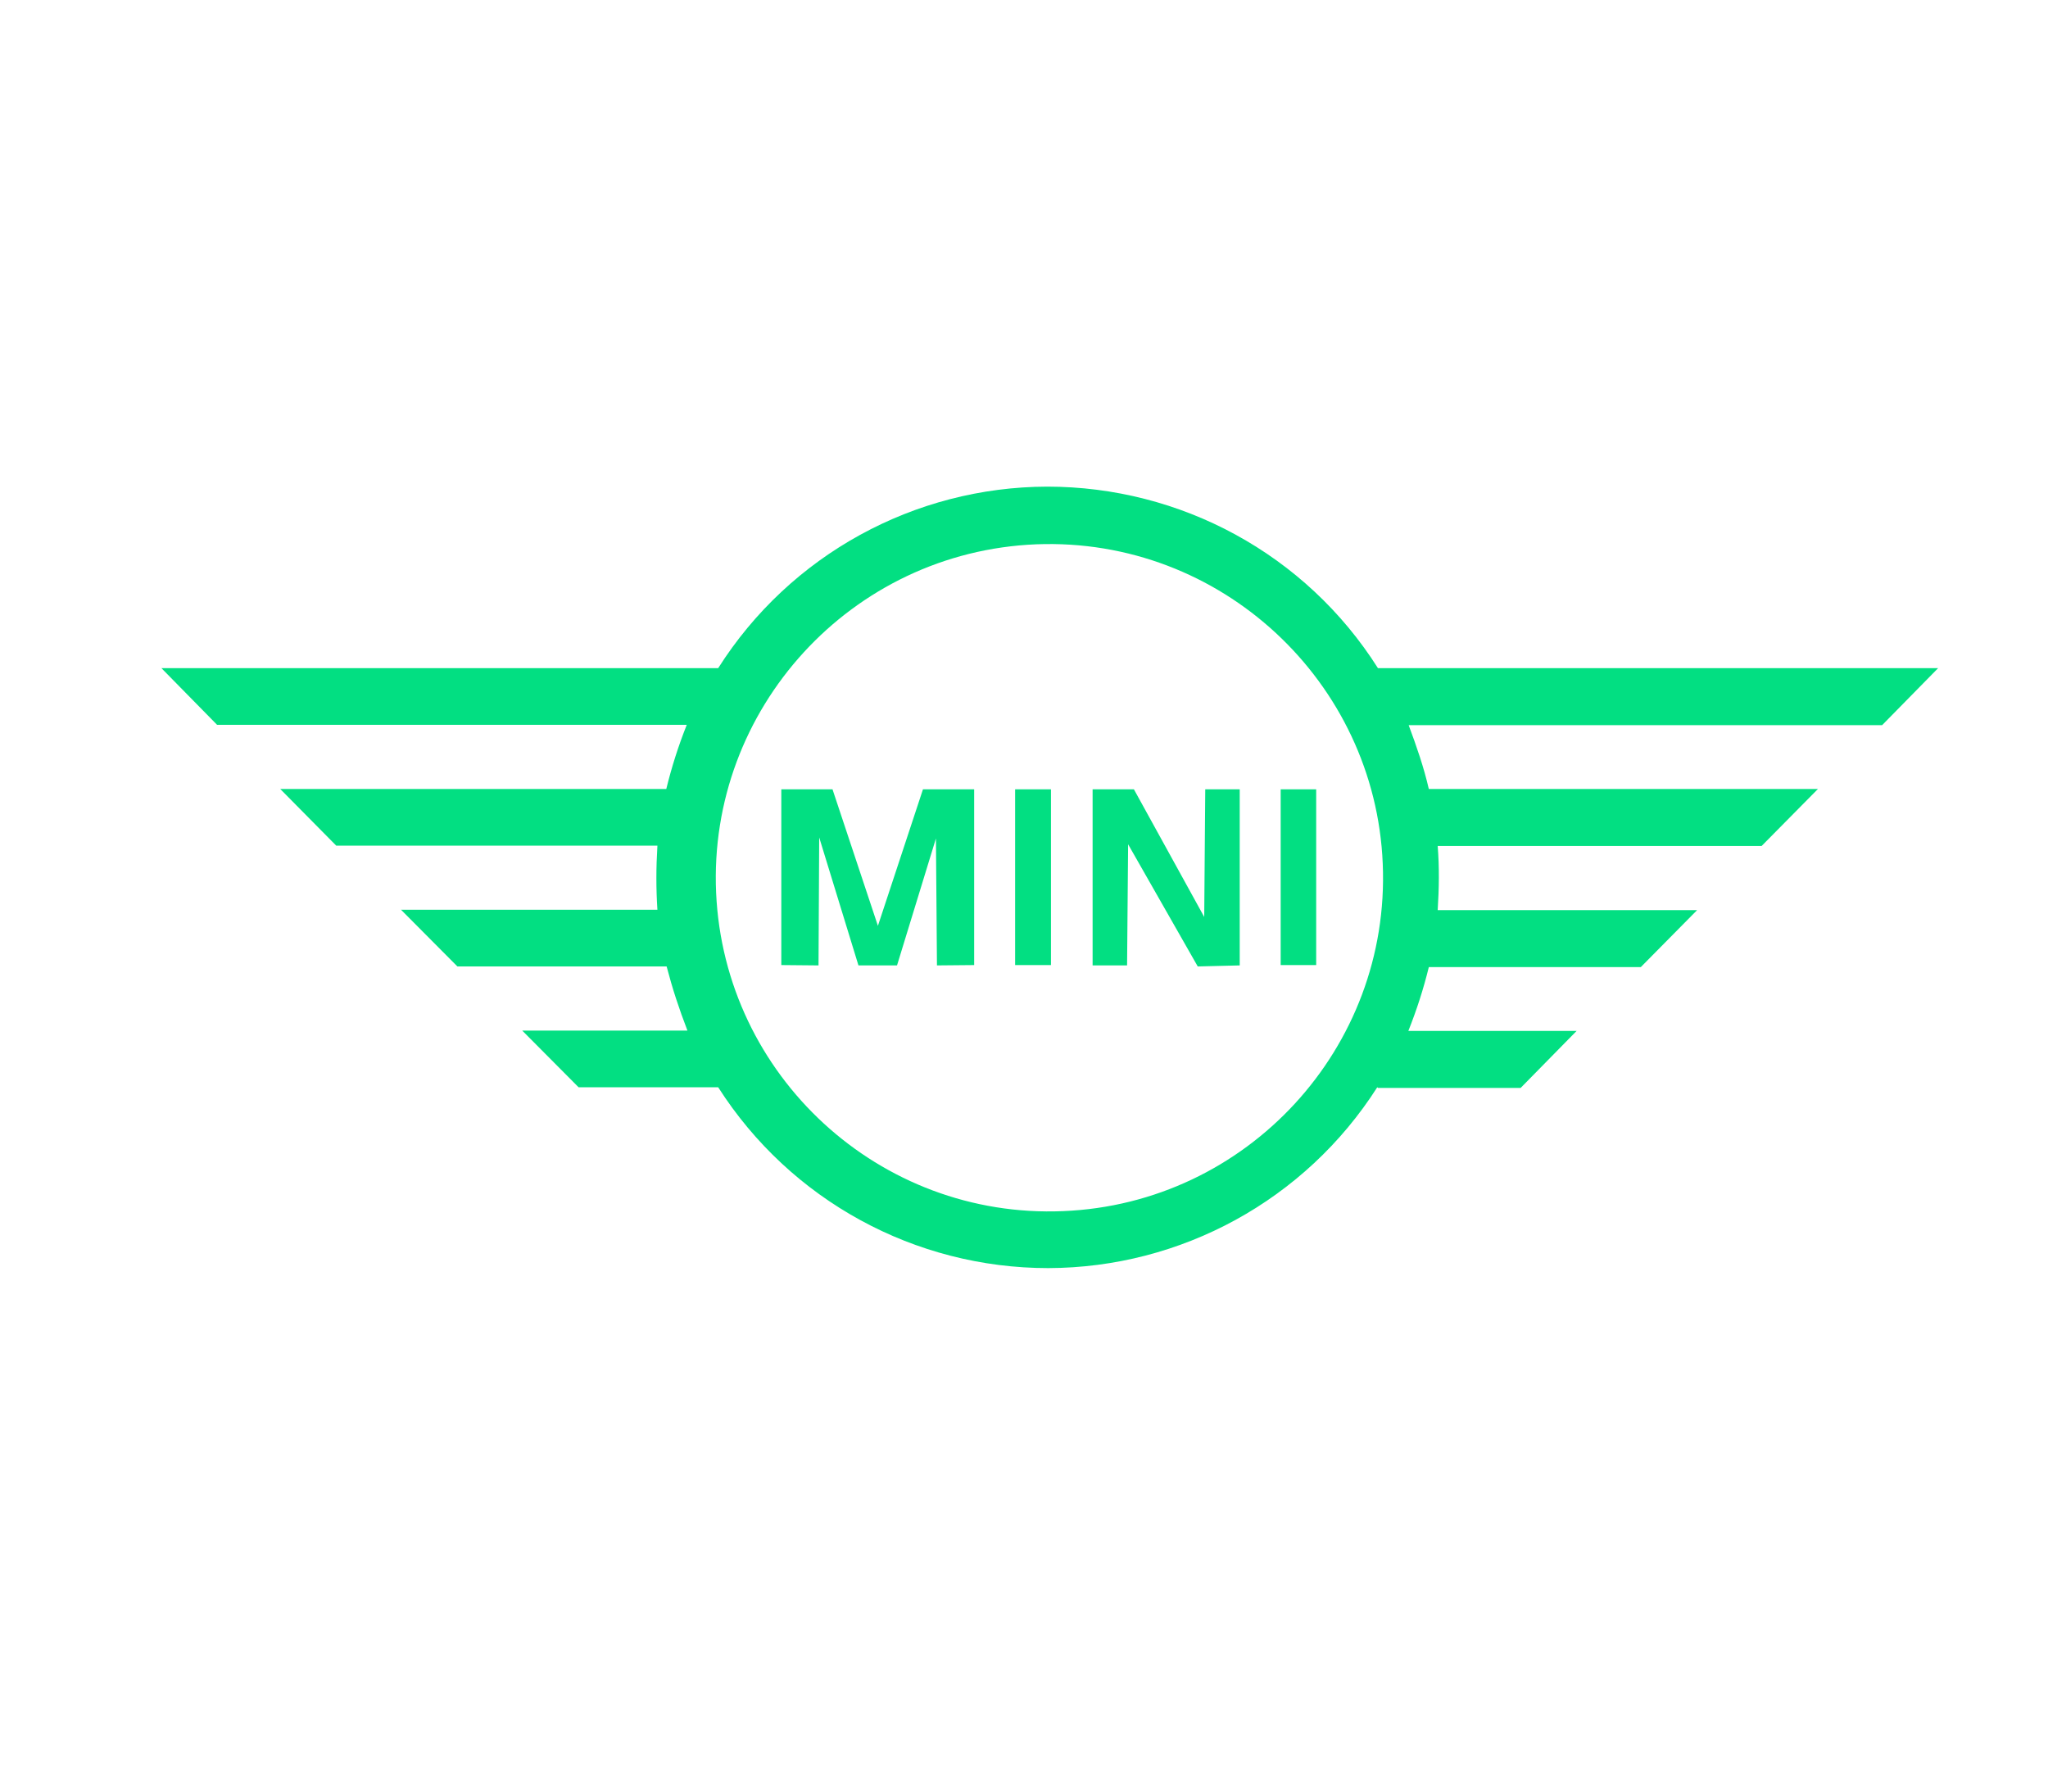
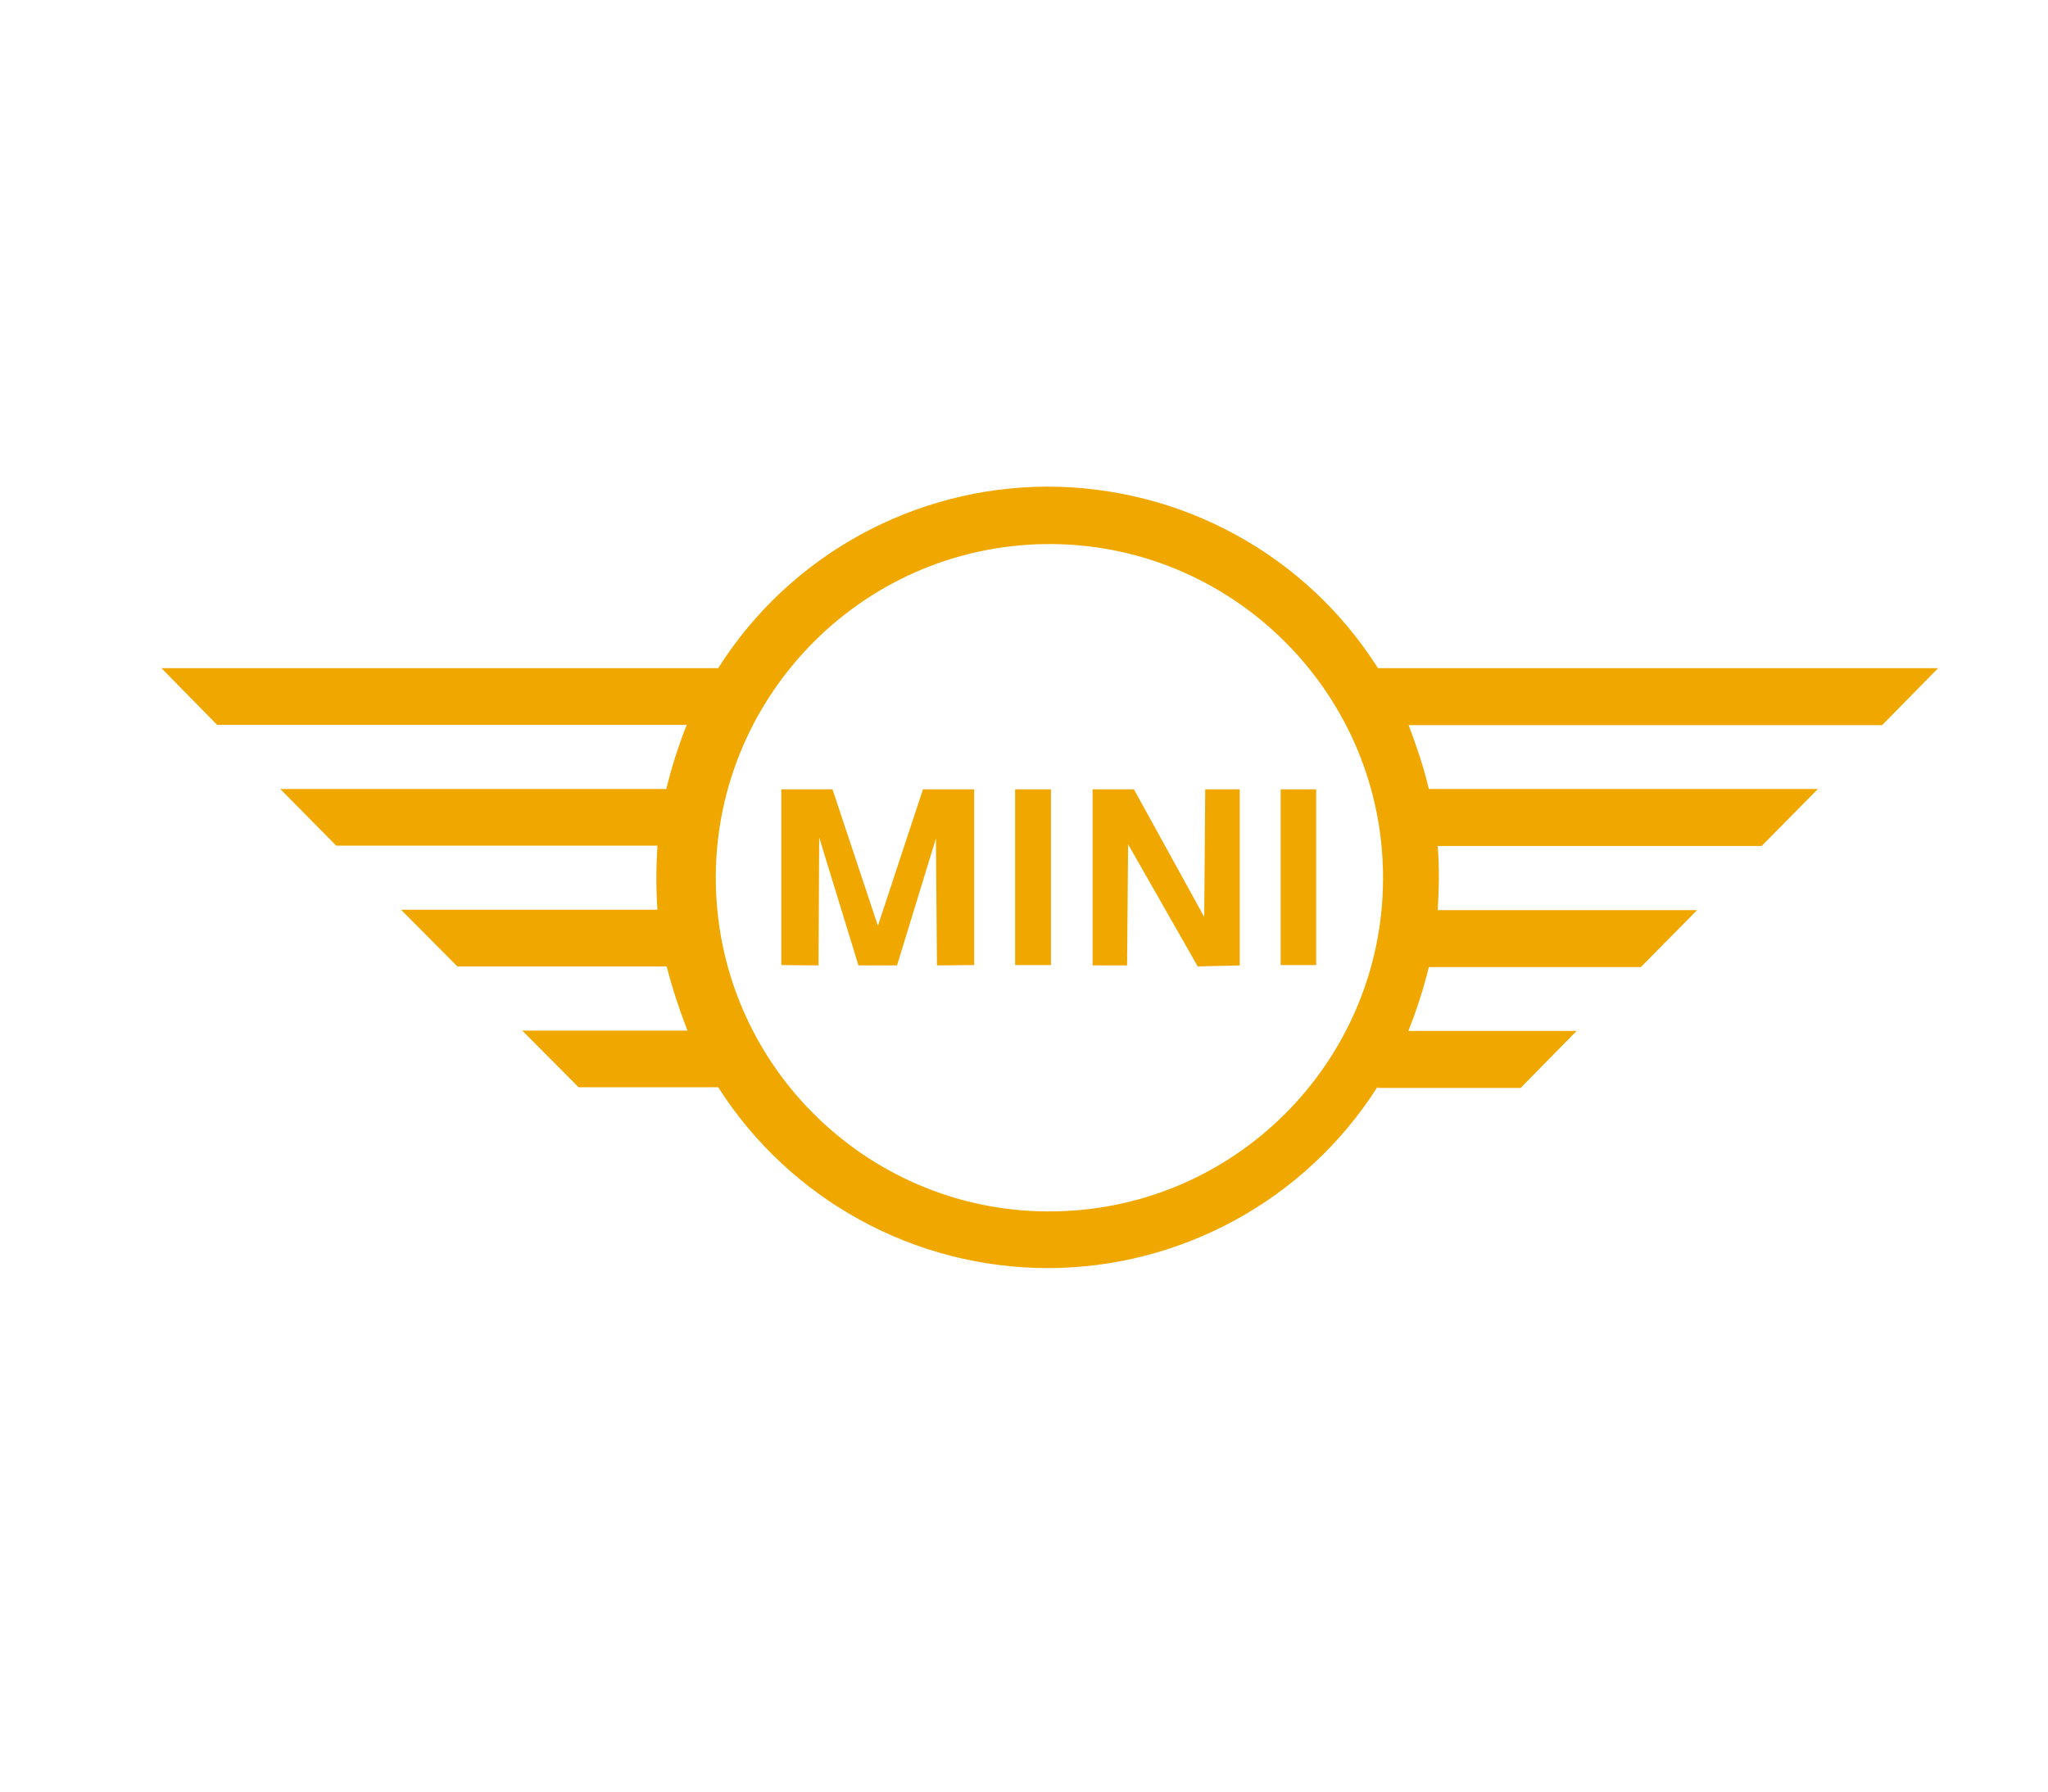
<svg xmlns="http://www.w3.org/2000/svg" id="Ebene_1" version="1.1" viewBox="0 0 600 524.9">
  <defs>
    <style>
      .st0 {
-         fill: #02df82;
+         fill: #f0a800;
      }
    </style>
  </defs>
  <path class="st0" d="M403.5,318.6c-21.1,33.1-57.5,52.9-96.4,53-39,0-75.5-19.8-96.7-53h-40.9s-16.5-16.6-16.5-16.6h48.4c-2.5-6.5-4.4-12.3-6.1-18.8h-61.3s-16.5-16.6-16.5-16.6h75.1c-.4-6.2-.4-12.2,0-18.8h-94.1s-16.4-16.6-16.4-16.6h113.1c1.6-6.5,3.5-12.5,6-18.8H63.6s-16.3-16.6-16.3-16.6h163.1c21.1-33.3,57.6-53.1,96.4-53.2,39,0,75.7,19.7,96.9,53.2h164.1s-16.4,16.7-16.4,16.7h-138.7c2.3,6.2,4.4,12.2,5.9,18.7h114s-16.5,16.7-16.5,16.7h-94.9c.5,6.3.4,12.4,0,18.8h76s-16.5,16.7-16.5,16.7h-62.1c-1.6,6.5-3.5,12.4-6,18.7h49.3c0,0-16.4,16.7-16.4,16.7h-41.8ZM303.6,159.5c-54.3,2.2-96.2,48.3-93.8,102.1,2.4,53.7,47.9,95.6,101.7,93.3,53.8-2.2,95.9-47.8,93.6-101.8-2.2-53.3-47.4-95.7-101.5-93.6Z" />
  <polygon class="st0" points="274.5 282.9 274.2 245.7 262.8 282.9 251.5 282.9 240 245.4 239.8 282.9 228.9 282.8 228.9 231.3 243.9 231.3 257.2 271.3 270.4 231.3 285.4 231.3 285.4 282.8 274.5 282.9" />
  <polygon class="st0" points="363.2 282.9 350.9 283.2 330.5 247.4 330.2 282.9 320.1 282.9 320.1 231.3 332.2 231.3 352.8 268.7 353.1 231.3 363.2 231.3 363.2 282.9" />
  <polygon class="st0" points="307.9 282.8 297.4 282.8 297.4 231.3 307.9 231.3 307.9 282.8" />
  <polygon class="st0" points="385.6 282.8 375.2 282.8 375.2 231.3 385.6 231.3 385.6 282.8" />
</svg>
